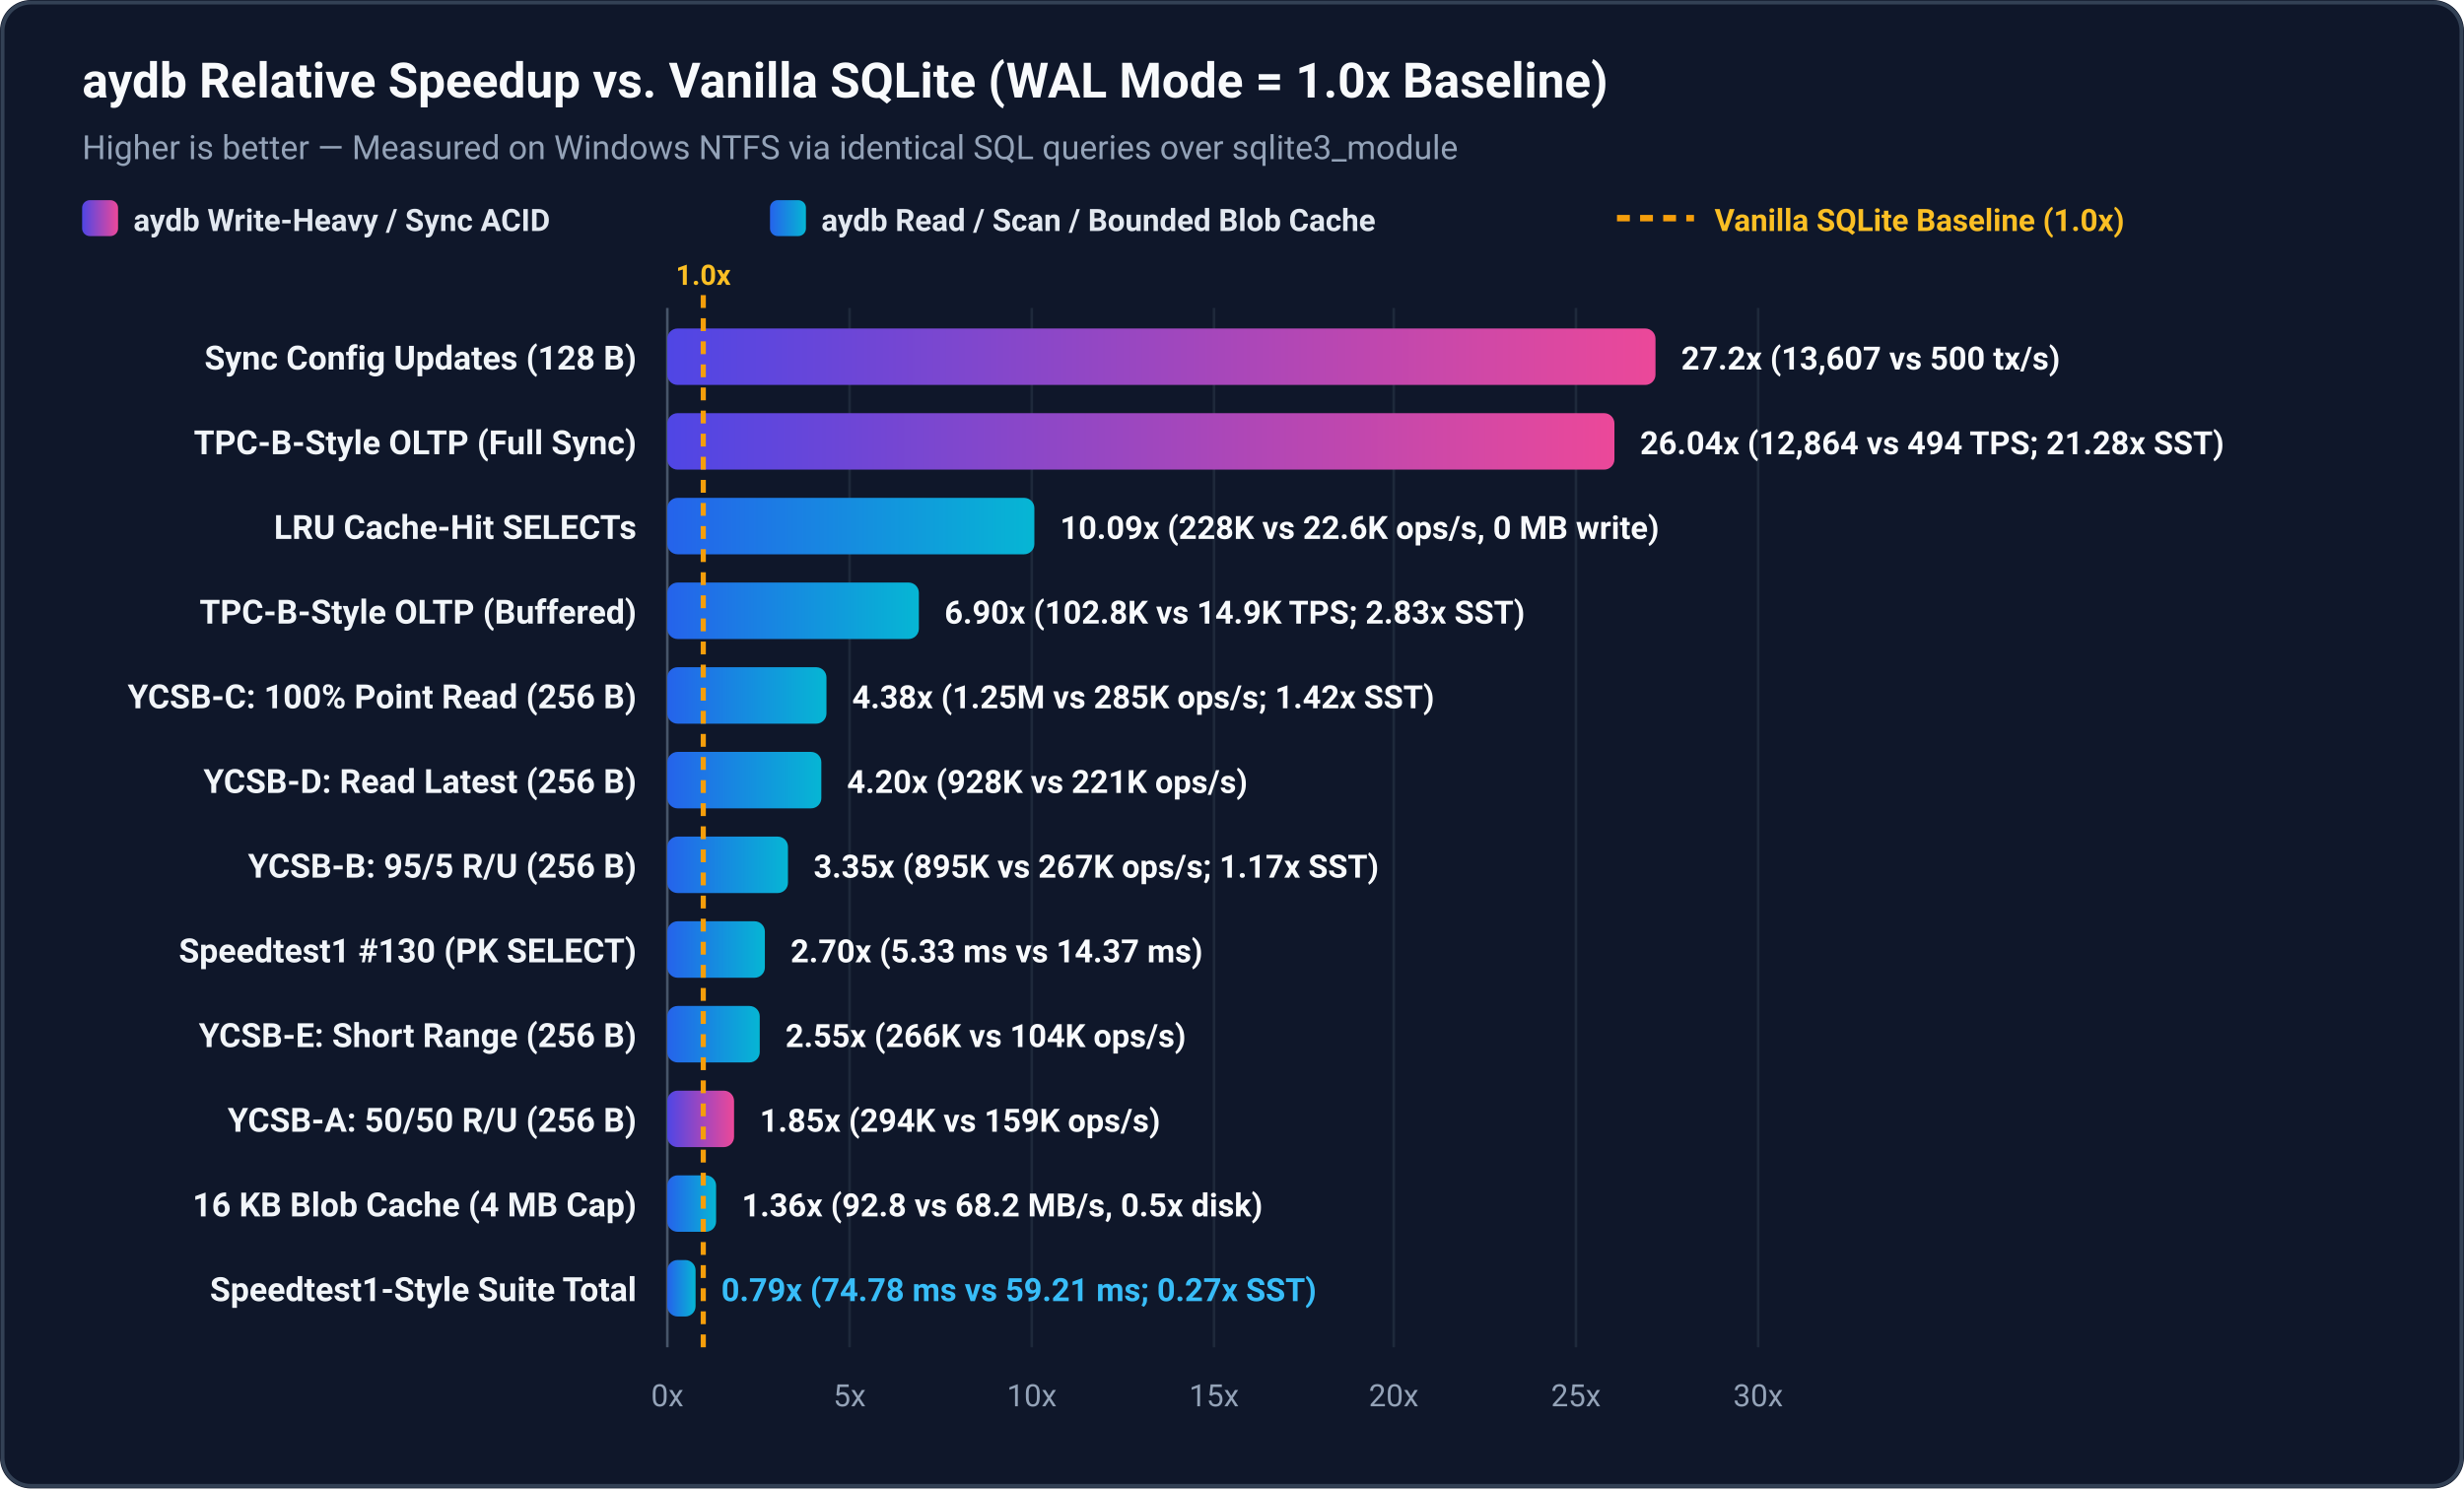
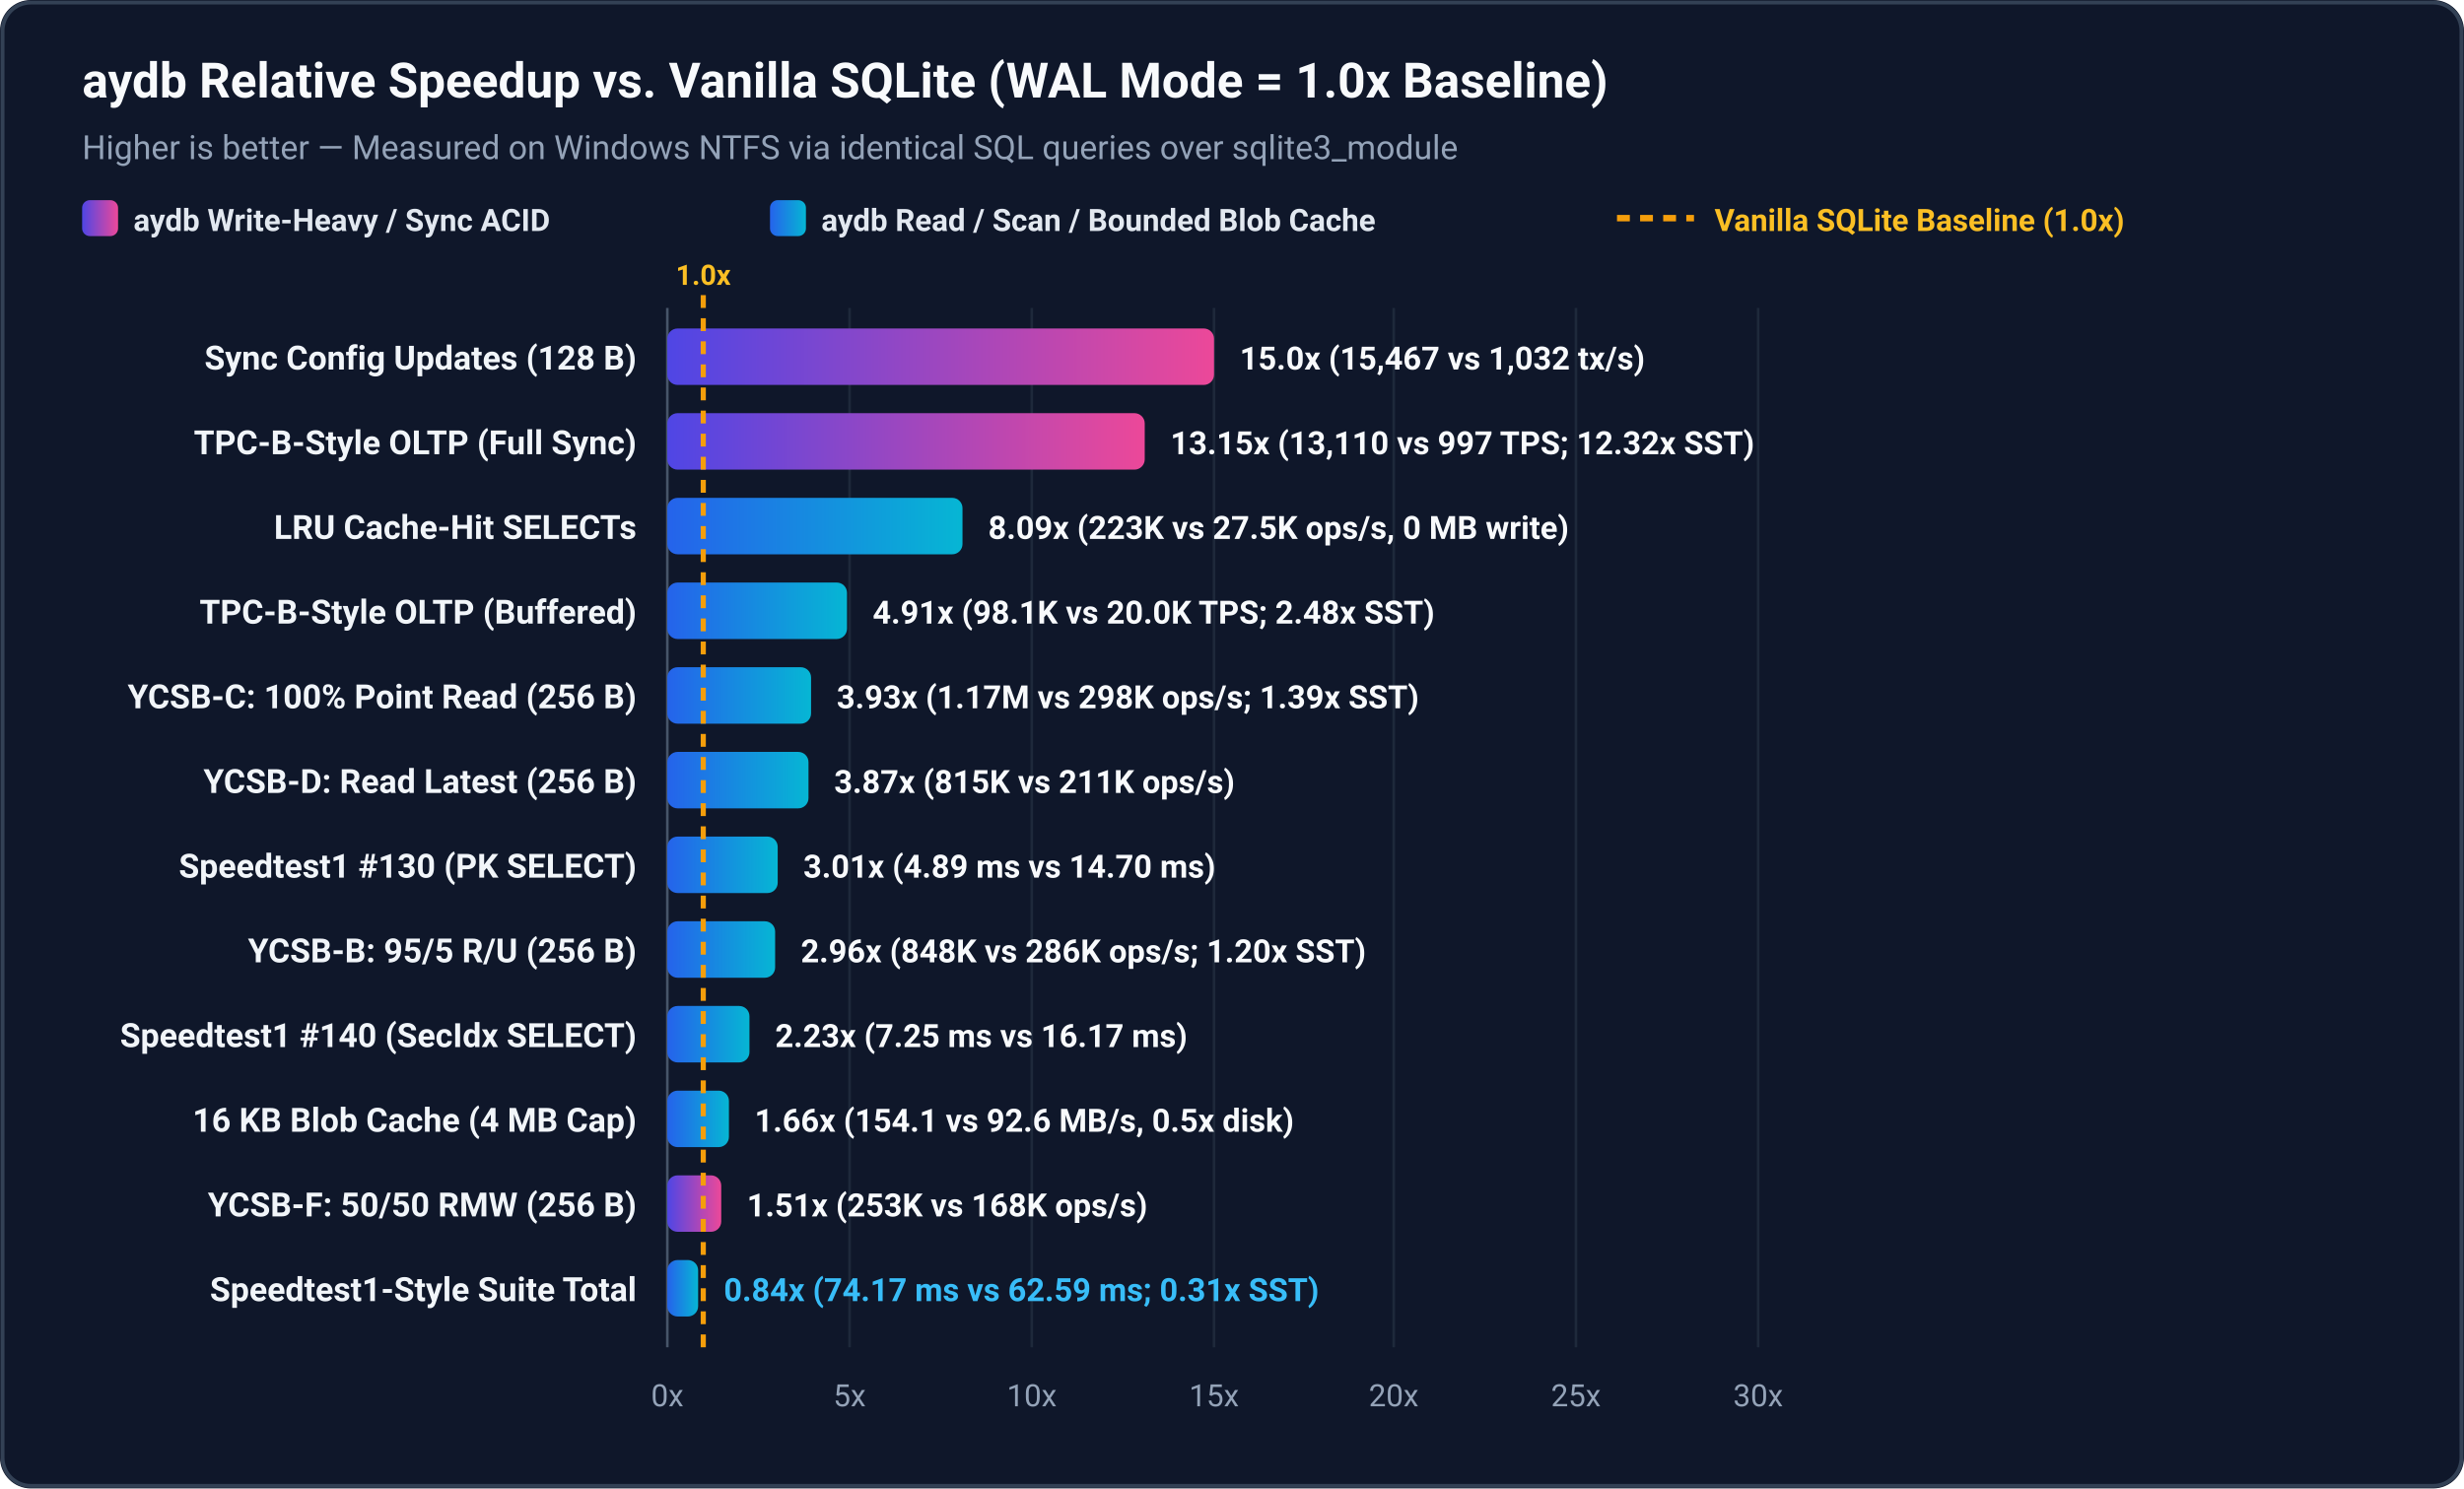
<svg xmlns="http://www.w3.org/2000/svg" viewBox="0 0 960 580" width="100%" height="100%" font-family="Segoe UI, -apple-system, BlinkMacSystemFont, Roboto, Helvetica, Arial, sans-serif">
  <defs>
    <linearGradient id="aydbGrad" x1="0%" y1="0%" x2="100%" y2="0%">
      <stop offset="0%" stop-color="#2563eb" />
      <stop offset="100%" stop-color="#06b6d4" />
    </linearGradient>
    <linearGradient id="aydbHotGrad" x1="0%" y1="0%" x2="100%" y2="0%">
      <stop offset="0%" stop-color="#4f46e5" />
      <stop offset="100%" stop-color="#ec4899" />
    </linearGradient>
  </defs>
  <rect width="960" height="580" rx="12" fill="#0f172a" />
  <rect x="1" y="1" width="958" height="578" rx="11" fill="none" stroke="#334155" stroke-width="1.5" />
  <text x="32" y="38" fill="#f8fafc" font-size="19" font-weight="700">aydb Relative Speedup vs. Vanilla SQLite (WAL Mode = 1.0x Baseline)</text>
  <text x="32" y="62" fill="#94a3b8" font-size="13">Higher is better — Measured on Windows NTFS via identical SQL queries over sqlite3_module</text>
  <rect x="32" y="78" width="14" height="14" rx="3" fill="url(#aydbHotGrad)" />
  <text x="52" y="90" fill="#e2e8f0" font-size="12" font-weight="600">aydb Write-Heavy / Sync ACID</text>
  <rect x="300" y="78" width="14" height="14" rx="3" fill="url(#aydbGrad)" />
  <text x="320" y="90" fill="#e2e8f0" font-size="12" font-weight="600">aydb Read / Scan / Bounded Blob Cache</text>
  <line x1="630" y1="85" x2="660" y2="85" stroke="#f59e0b" stroke-width="2.5" stroke-dasharray="5,4" />
  <text x="668" y="90" fill="#fbbf24" font-size="12" font-weight="700">Vanilla SQLite Baseline (1.0x)</text>
  <g stroke="#1e293b" stroke-width="1">
    <line x1="260" y1="120" x2="260" y2="525" stroke="#475569" />
    <line x1="331" y1="120" x2="331" y2="525" />
    <line x1="402" y1="120" x2="402" y2="525" />
    <line x1="473" y1="120" x2="473" y2="525" />
    <line x1="543" y1="120" x2="543" y2="525" />
    <line x1="614" y1="120" x2="614" y2="525" />
    <line x1="685" y1="120" x2="685" y2="525" />
  </g>
  <g fill="#94a3b8" font-size="12" text-anchor="middle">
    <text x="260" y="548">0x</text>
    <text x="331" y="548">5x</text>
    <text x="402" y="548">10x</text>
    <text x="473" y="548">15x</text>
    <text x="543" y="548">20x</text>
    <text x="614" y="548">25x</text>
    <text x="685" y="548">30x</text>
  </g>
  <text x="248" y="144" fill="#f1f5f9" font-size="13" font-weight="600" text-anchor="end">Sync Config Updates (128 B)</text>
-   <rect x="260" y="128" width="385" height="22" rx="4" fill="url(#aydbHotGrad)" />
-   <text x="655" y="144" fill="#f8fafc" font-size="12.5" font-weight="700">27.2x (13,607 vs 500 tx/s)</text>
+   <rect x="260" y="128" width="213" height="22" rx="4" fill="url(#aydbHotGrad)" />
+   <text x="483" y="144" fill="#f8fafc" font-size="12.5" font-weight="700">15.0x (15,467 vs 1,032 tx/s)</text>
  <text x="248" y="177" fill="#f1f5f9" font-size="13" font-weight="600" text-anchor="end">TPC-B-Style OLTP (Full Sync)</text>
-   <rect x="260" y="161" width="369" height="22" rx="4" fill="url(#aydbHotGrad)" />
-   <text x="639" y="177" fill="#f8fafc" font-size="12.5" font-weight="700">26.04x (12,864 vs 494 TPS; 21.28x SST)</text>
+   <rect x="260" y="161" width="186" height="22" rx="4" fill="url(#aydbHotGrad)" />
+   <text x="456" y="177" fill="#f8fafc" font-size="12.5" font-weight="700">13.15x (13,110 vs 997 TPS; 12.32x SST)</text>
  <text x="248" y="210" fill="#f1f5f9" font-size="13" font-weight="600" text-anchor="end">LRU Cache-Hit SELECTs</text>
-   <rect x="260" y="194" width="143" height="22" rx="4" fill="url(#aydbGrad)" />
-   <text x="413" y="210" fill="#f8fafc" font-size="12.5" font-weight="700">10.09x (228K vs 22.6K ops/s, 0 MB write)</text>
+   <rect x="260" y="194" width="115" height="22" rx="4" fill="url(#aydbGrad)" />
+   <text x="385" y="210" fill="#f8fafc" font-size="12.5" font-weight="700">8.09x (223K vs 27.5K ops/s, 0 MB write)</text>
  <text x="248" y="243" fill="#f1f5f9" font-size="13" font-weight="600" text-anchor="end">TPC-B-Style OLTP (Buffered)</text>
-   <rect x="260" y="227" width="98" height="22" rx="4" fill="url(#aydbGrad)" />
-   <text x="368" y="243" fill="#f8fafc" font-size="12.5" font-weight="700">6.90x (102.8K vs 14.9K TPS; 2.83x SST)</text>
+   <rect x="260" y="227" width="70" height="22" rx="4" fill="url(#aydbGrad)" />
+   <text x="340" y="243" fill="#f8fafc" font-size="12.5" font-weight="700">4.91x (98.1K vs 20.0K TPS; 2.48x SST)</text>
  <text x="248" y="276" fill="#f1f5f9" font-size="13" font-weight="600" text-anchor="end">YCSB-C: 100% Point Read (256 B)</text>
-   <rect x="260" y="260" width="62" height="22" rx="4" fill="url(#aydbGrad)" />
-   <text x="332" y="276" fill="#f8fafc" font-size="12.5" font-weight="700">4.38x (1.25M vs 285K ops/s; 1.42x SST)</text>
+   <rect x="260" y="260" width="56" height="22" rx="4" fill="url(#aydbGrad)" />
+   <text x="326" y="276" fill="#f8fafc" font-size="12.5" font-weight="700">3.93x (1.17M vs 298K ops/s; 1.39x SST)</text>
  <text x="248" y="309" fill="#f1f5f9" font-size="13" font-weight="600" text-anchor="end">YCSB-D: Read Latest (256 B)</text>
-   <rect x="260" y="293" width="60" height="22" rx="4" fill="url(#aydbGrad)" />
-   <text x="330" y="309" fill="#f8fafc" font-size="12.5" font-weight="700">4.20x (928K vs 221K ops/s)</text>
-   <text x="248" y="342" fill="#f1f5f9" font-size="13" font-weight="600" text-anchor="end">YCSB-B: 95/5 R/U (256 B)</text>
-   <rect x="260" y="326" width="47" height="22" rx="4" fill="url(#aydbGrad)" />
-   <text x="317" y="342" fill="#f8fafc" font-size="12.5" font-weight="700">3.35x (895K vs 267K ops/s; 1.17x SST)</text>
-   <text x="248" y="375" fill="#f1f5f9" font-size="13" font-weight="600" text-anchor="end">Speedtest1 #130 (PK SELECT)</text>
-   <rect x="260" y="359" width="38" height="22" rx="4" fill="url(#aydbGrad)" />
-   <text x="308" y="375" fill="#f8fafc" font-size="12.5" font-weight="700">2.70x (5.33 ms vs 14.37 ms)</text>
-   <text x="248" y="408" fill="#f1f5f9" font-size="13" font-weight="600" text-anchor="end">YCSB-E: Short Range (256 B)</text>
-   <rect x="260" y="392" width="36" height="22" rx="4" fill="url(#aydbGrad)" />
-   <text x="306" y="408" fill="#f8fafc" font-size="12.5" font-weight="700">2.55x (266K vs 104K ops/s)</text>
-   <text x="248" y="441" fill="#f1f5f9" font-size="13" font-weight="600" text-anchor="end">YCSB-A: 50/50 R/U (256 B)</text>
-   <rect x="260" y="425" width="26" height="22" rx="4" fill="url(#aydbHotGrad)" />
-   <text x="296" y="441" fill="#f8fafc" font-size="12.5" font-weight="700">1.85x (294K vs 159K ops/s)</text>
-   <text x="248" y="474" fill="#f1f5f9" font-size="13" font-weight="600" text-anchor="end">16 KB Blob Cache (4 MB Cap)</text>
-   <rect x="260" y="458" width="19" height="22" rx="4" fill="url(#aydbGrad)" />
-   <text x="289" y="474" fill="#f8fafc" font-size="12.5" font-weight="700">1.36x (92.8 vs 68.2 MB/s, 0.5x disk)</text>
+   <rect x="260" y="293" width="55" height="22" rx="4" fill="url(#aydbGrad)" />
+   <text x="325" y="309" fill="#f8fafc" font-size="12.5" font-weight="700">3.87x (815K vs 211K ops/s)</text>
+   <text x="248" y="342" fill="#f1f5f9" font-size="13" font-weight="600" text-anchor="end">Speedtest1 #130 (PK SELECT)</text>
+   <rect x="260" y="326" width="43" height="22" rx="4" fill="url(#aydbGrad)" />
+   <text x="313" y="342" fill="#f8fafc" font-size="12.5" font-weight="700">3.01x (4.89 ms vs 14.70 ms)</text>
+   <text x="248" y="375" fill="#f1f5f9" font-size="13" font-weight="600" text-anchor="end">YCSB-B: 95/5 R/U (256 B)</text>
+   <rect x="260" y="359" width="42" height="22" rx="4" fill="url(#aydbGrad)" />
+   <text x="312" y="375" fill="#f8fafc" font-size="12.5" font-weight="700">2.96x (848K vs 286K ops/s; 1.20x SST)</text>
+   <text x="248" y="408" fill="#f1f5f9" font-size="13" font-weight="600" text-anchor="end">Speedtest1 #140 (SecIdx SELECT)</text>
+   <rect x="260" y="392" width="32" height="22" rx="4" fill="url(#aydbGrad)" />
+   <text x="302" y="408" fill="#f8fafc" font-size="12.5" font-weight="700">2.23x (7.25 ms vs 16.17 ms)</text>
+   <text x="248" y="441" fill="#f1f5f9" font-size="13" font-weight="600" text-anchor="end">16 KB Blob Cache (4 MB Cap)</text>
+   <rect x="260" y="425" width="24" height="22" rx="4" fill="url(#aydbGrad)" />
+   <text x="294" y="441" fill="#f8fafc" font-size="12.5" font-weight="700">1.66x (154.1 vs 92.6 MB/s, 0.5x disk)</text>
+   <text x="248" y="474" fill="#f1f5f9" font-size="13" font-weight="600" text-anchor="end">YCSB-F: 50/50 RMW (256 B)</text>
+   <rect x="260" y="458" width="21" height="22" rx="4" fill="url(#aydbHotGrad)" />
+   <text x="291" y="474" fill="#f8fafc" font-size="12.5" font-weight="700">1.51x (253K vs 168K ops/s)</text>
  <text x="248" y="507" fill="#f1f5f9" font-size="13" font-weight="600" text-anchor="end">Speedtest1-Style Suite Total</text>
-   <rect x="260" y="491" width="11" height="22" rx="4" fill="url(#aydbGrad)" />
-   <text x="281" y="507" fill="#38bdf8" font-size="12.5" font-weight="700">0.79x (74.78 ms vs 59.21 ms; 0.27x SST)</text>
+   <rect x="260" y="491" width="12" height="22" rx="4" fill="url(#aydbGrad)" />
+   <text x="282" y="507" fill="#38bdf8" font-size="12.5" font-weight="700">0.84x (74.17 ms vs 62.59 ms; 0.31x SST)</text>
  <line x1="274" y1="115" x2="274" y2="528" stroke="#f59e0b" stroke-width="2" stroke-dasharray="5,4" />
  <text x="274" y="111" fill="#fbbf24" font-size="11" font-weight="700" text-anchor="middle">1.0x</text>
</svg>
